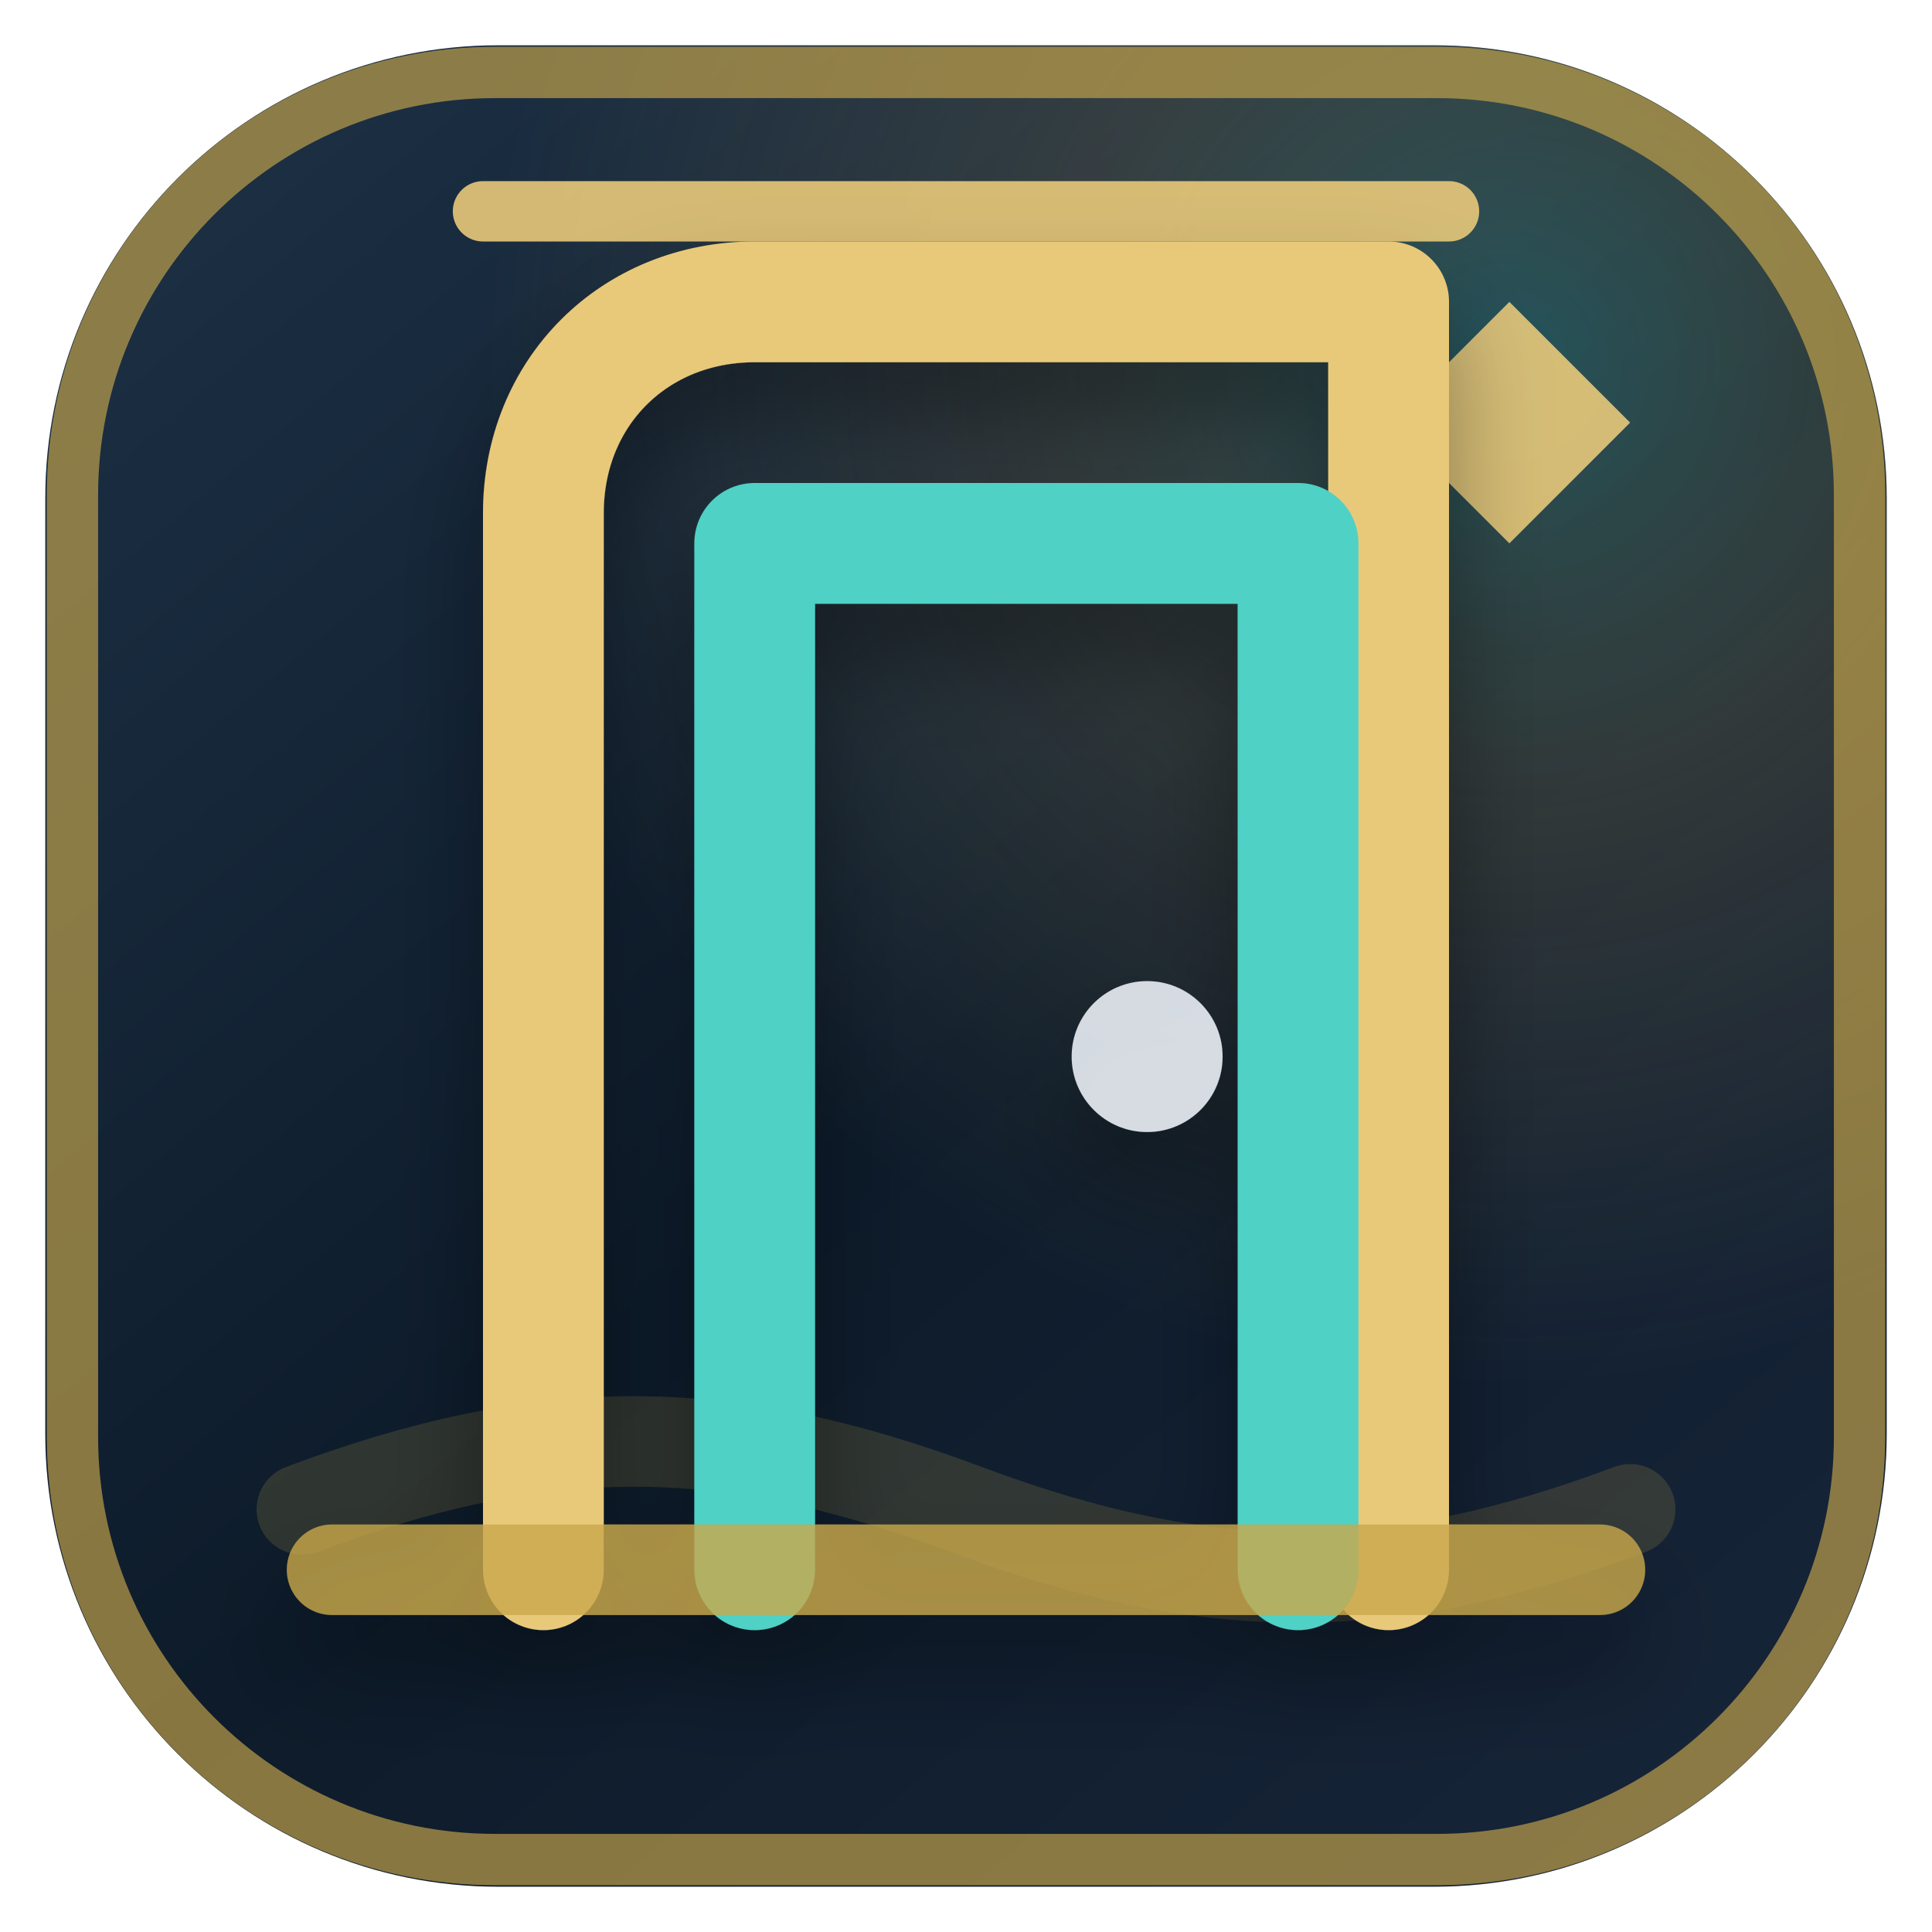
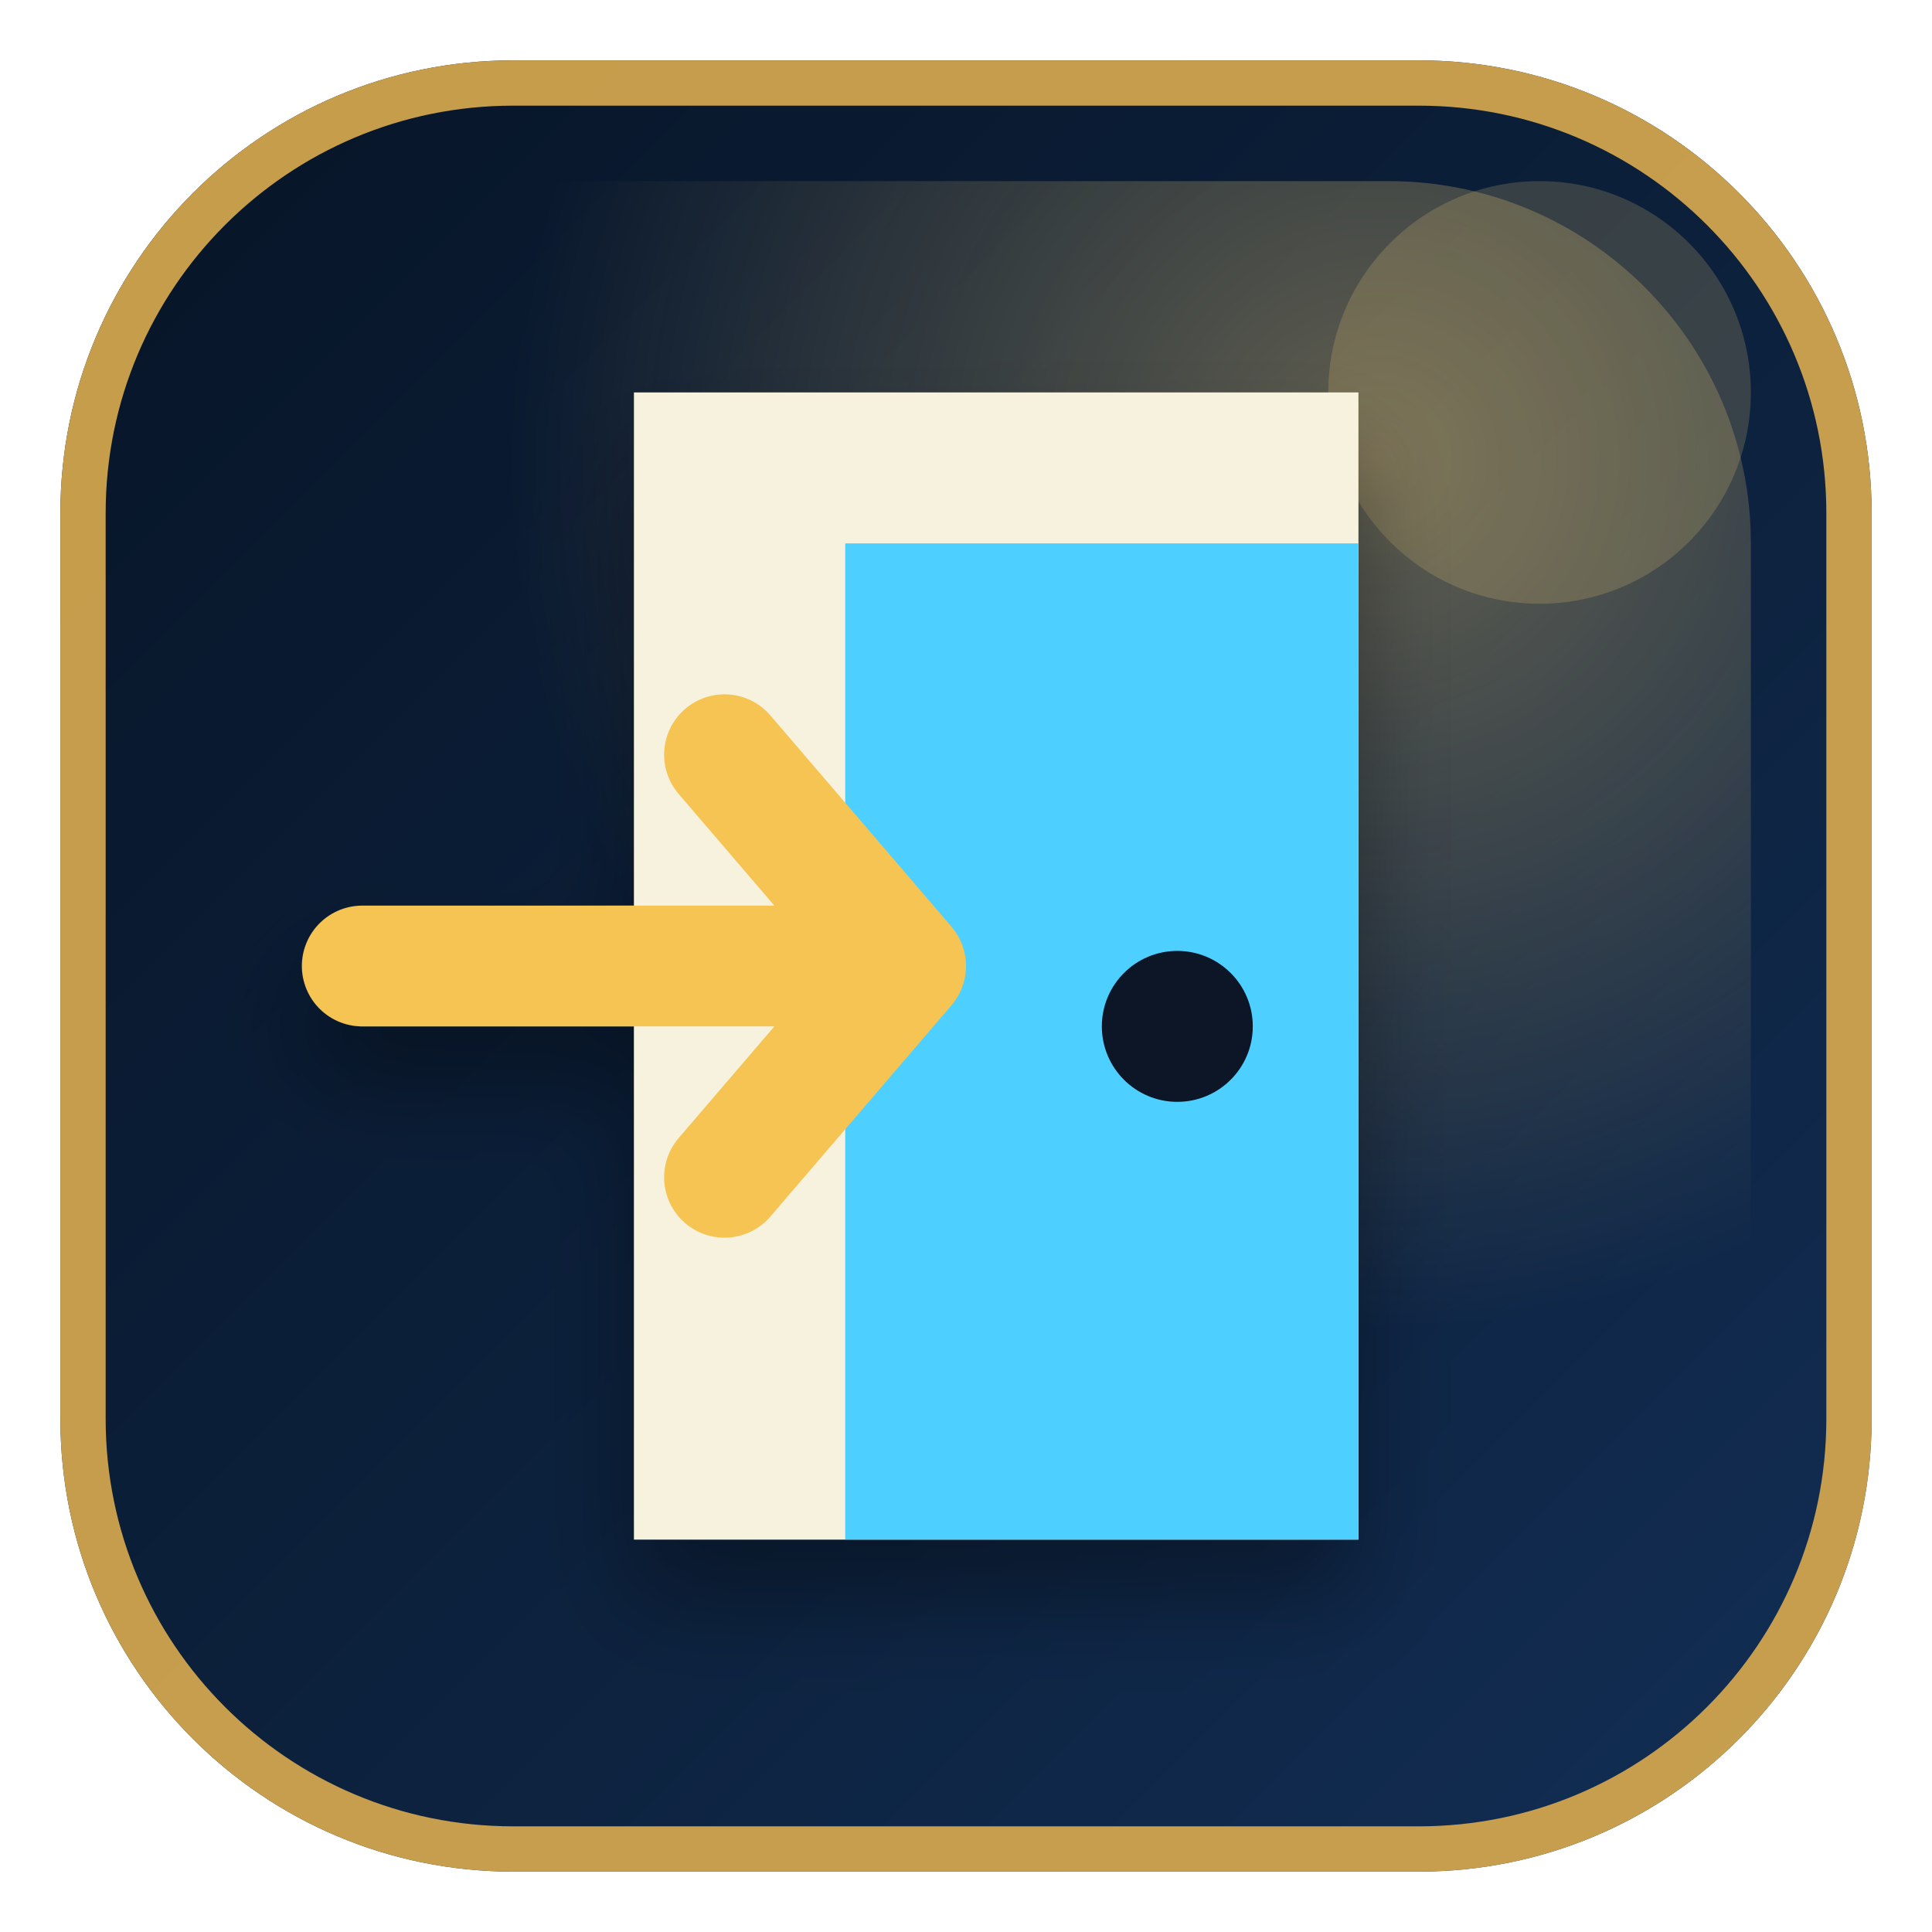
- <svg xmlns="http://www.w3.org/2000/svg" viewBox="0 0 64 64" role="img" aria-label="Portal — símbolo BIF">
+ <svg xmlns="http://www.w3.org/2000/svg" viewBox="0 0 64 64" role="img" aria-label="portal">
  <defs>
-     <linearGradient id="bg" x1="10" y1="5" x2="56" y2="60" gradientUnits="userSpaceOnUse">
-       <stop offset="0" stop-color="#1b2e42" />
-       <stop offset="0.52" stop-color="#0d1b2a" />
-       <stop offset="1" stop-color="#162438" />
+     <linearGradient id="bg" x1="0" y1="0" x2="1" y2="1">
+       <stop offset="0" stop-color="#071426" />
+       <stop offset="0.62" stop-color="#0d2340" />
+       <stop offset="1" stop-color="#132f57" />
    </linearGradient>
-     <radialGradient id="glow" cx="50" cy="12" r="34" gradientUnits="userSpaceOnUse">
-       <stop offset="0" stop-color="#4fd1c5" stop-opacity="0.30" />
-       <stop offset="0.45" stop-color="#e8c97a" stop-opacity="0.15" />
-       <stop offset="1" stop-color="#e8c97a" stop-opacity="0" />
+     <radialGradient id="glow" cx="76%" cy="18%" r="55%">
+       <stop offset="0" stop-color="#ffd67a" stop-opacity="0.35" />
+       <stop offset="1" stop-color="#ffd67a" stop-opacity="0" />
    </radialGradient>
-     <filter id="soft" x="-20%" y="-20%" width="140%" height="140%">
-       <feDropShadow dx="0" dy="2" stdDeviation="1.6" flood-color="#000000" flood-opacity="0.35" />
+     <filter id="shadow" x="-20%" y="-20%" width="140%" height="140%">
+       <feDropShadow dx="0" dy="2" stdDeviation="1.6" flood-color="#000" flood-opacity="0.34" />
    </filter>
  </defs>
-   <rect x="1.5" y="1.5" width="61" height="61" rx="15" fill="url(#bg)" />
-   <rect x="1.5" y="1.5" width="61" height="61" rx="15" fill="url(#glow)" />
-   <rect x="2.4" y="2.4" width="59.2" height="59.2" rx="14" fill="none" stroke="#c9a84c" stroke-opacity="0.65" stroke-width="1.7" />
-   <path d="M16 7h32" stroke="#e8c97a" stroke-opacity="0.9" stroke-width="2" stroke-linecap="round" />
-   <path d="M50 10l4 4-4 4-4-4z" fill="#e8c97a" fill-opacity="0.9" />
-   <path d="M10 50c8-3 14-3 22 0s14 3 22 0" fill="none" stroke="#c9a84c" stroke-opacity="0.18" stroke-width="3" stroke-linecap="round" />
-   <g filter="url(#soft)" stroke-linecap="round" stroke-linejoin="round">
-     <path d="M18 52V17c0-4 3-7 7-7h21v42" fill="none" stroke="#e8c97a" stroke-width="4" stroke-linecap="round" stroke-linejoin="round" />
-     <path d="M25 52V18h18v34" fill="none" stroke="#4fd1c5" stroke-width="4" stroke-linejoin="round" />
-     <circle cx="38" cy="35" r="2.5" fill="#e8edf3" opacity=".9" />
-     <path d="M11 52h42" stroke="#c9a84c" stroke-width="3" stroke-linecap="round" opacity=".8" />
+   <rect x="2" y="2" width="60" height="60" rx="15" fill="url(#bg)" />
+   <rect x="2.75" y="2.75" width="58.5" height="58.5" rx="14.25" fill="none" stroke="#d6a84e" stroke-width="1.5" opacity="0.92" />
+   <rect x="6" y="6" width="52" height="52" rx="12" fill="url(#glow)" />
+   <circle cx="51" cy="13" r="7" fill="#ffd67a" opacity="0.18" />
+   <g filter="url(#shadow)">
+     <path d="M21 13h24v38H21z" fill="#f7f2de" />
+     <path d="M28 18h17v33H28z" fill="#4dd0ff" />
+     <circle cx="39" cy="34" r="2.5" fill="#071426" />
+     <path d="M12 32h18M24 25l6 7-6 7" fill="none" stroke="#f6c453" stroke-width="4" stroke-linecap="round" stroke-linejoin="round" />
  </g>
</svg>
